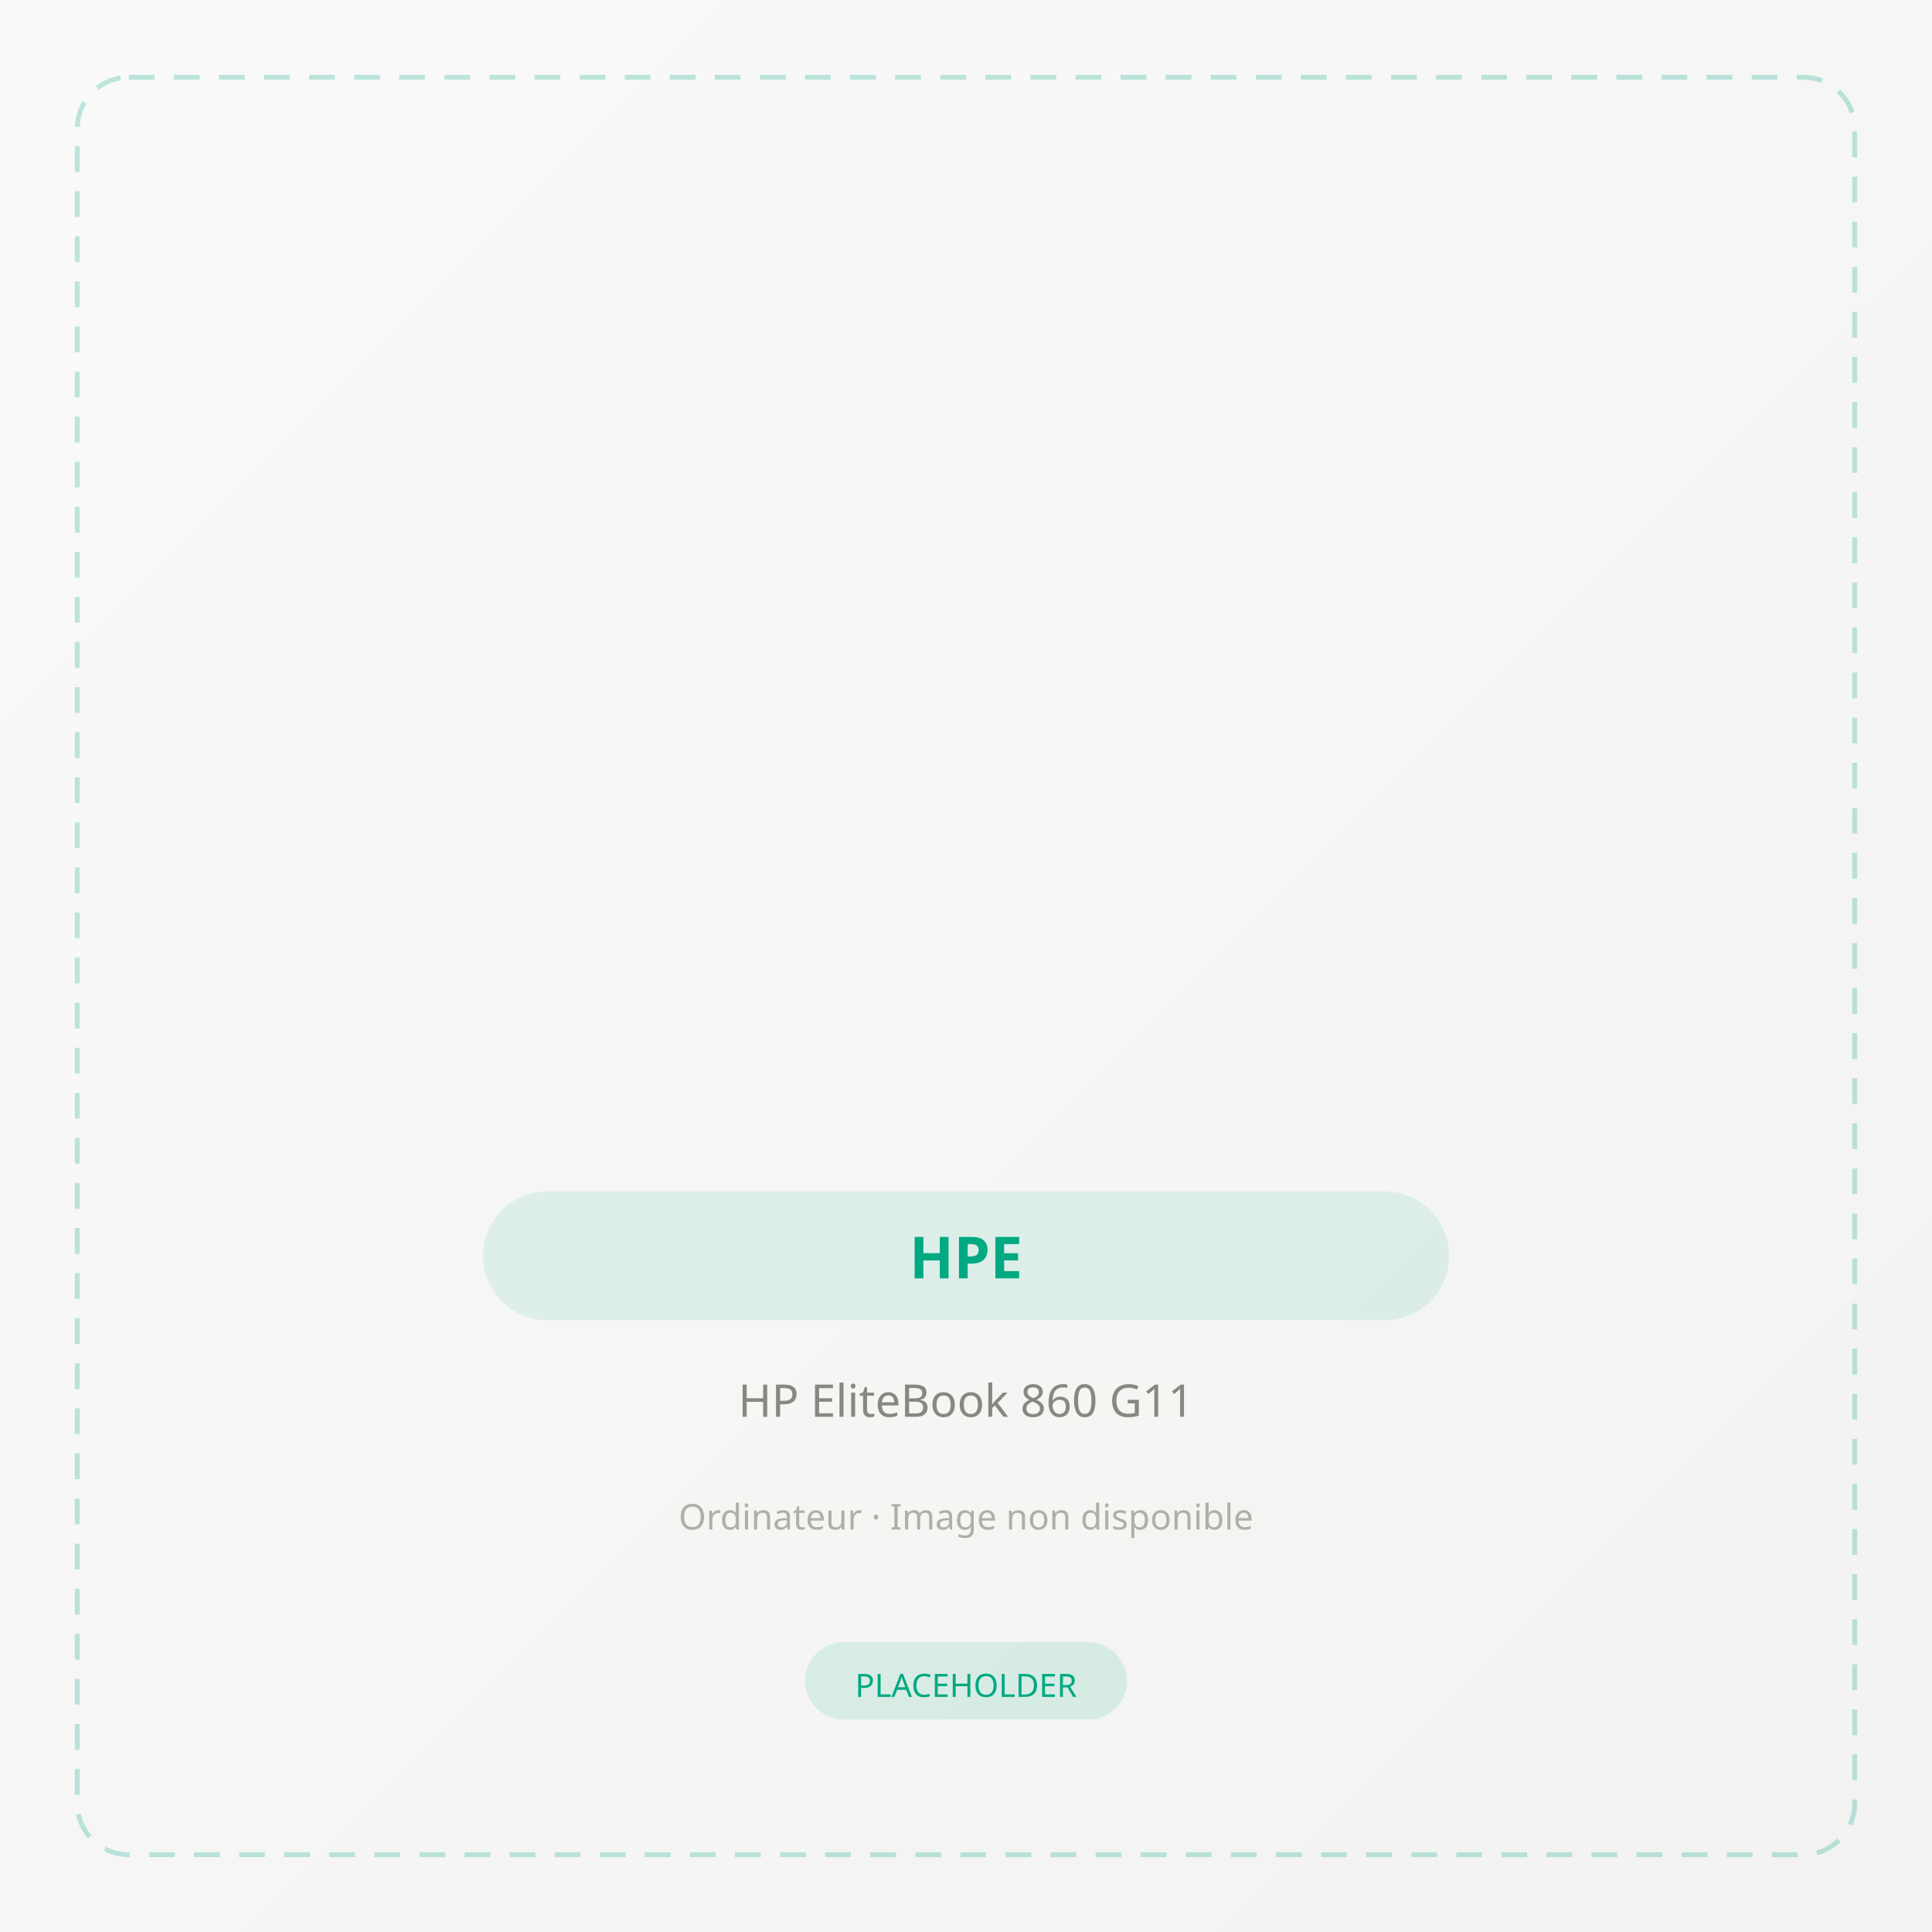
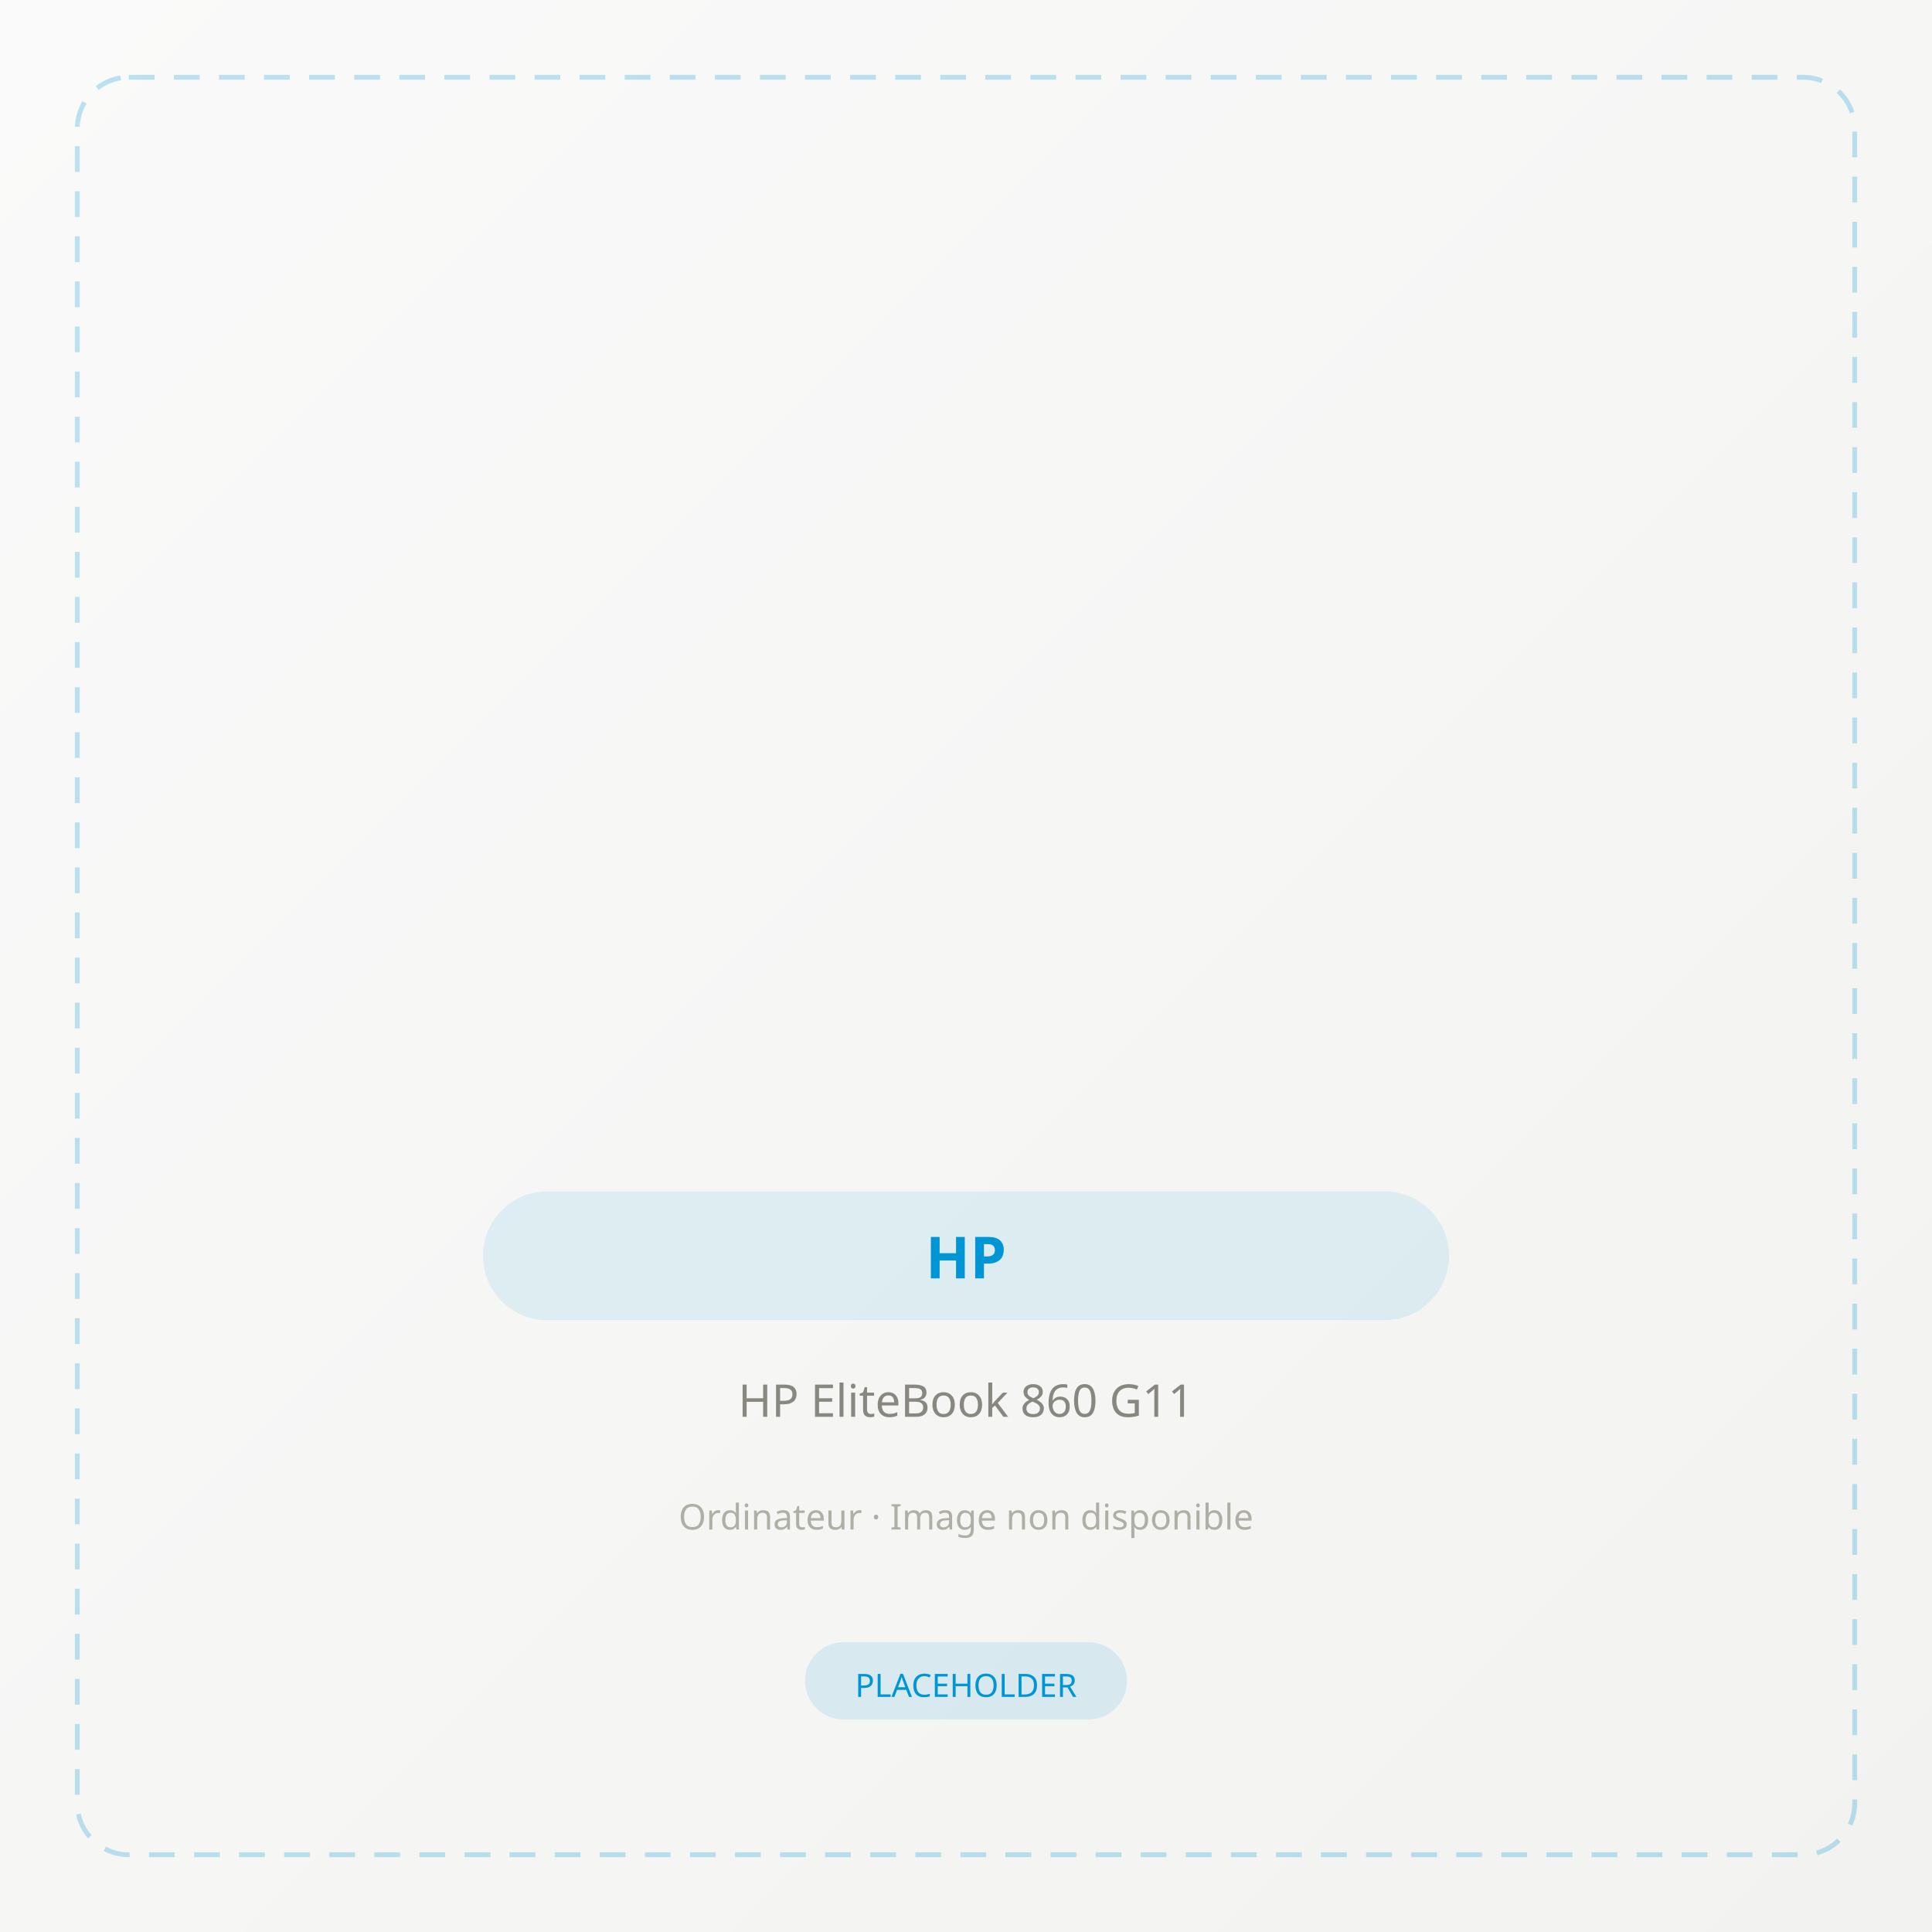
<svg xmlns="http://www.w3.org/2000/svg" width="600" height="600" viewBox="0 0 600 600">
  <defs>
    <linearGradient id="bg-hpe-elitebook-860-g11" x1="0" y1="0" x2="1" y2="1">
      <stop offset="0%" stop-color="#FAFAFA" />
      <stop offset="100%" stop-color="#F2F2F0" />
    </linearGradient>
  </defs>
  <rect width="600" height="600" fill="url(#bg-hpe-elitebook-860-g11)" rx="0" />
-   <rect x="24" y="24" width="552" height="552" rx="16" fill="none" stroke="#01A982" stroke-width="1.5" stroke-dasharray="8,6" opacity="0.25" />
-   <g transform="translate(300,170)" fill="none" stroke="#01A982" stroke-width="5" stroke-linecap="round" stroke-linejoin="round" opacity="0.85">
+   <rect x="24" y="24" width="552" height="552" rx="16" fill="none" stroke="#0096D6" stroke-width="1.5" stroke-dasharray="8,6" opacity="0.25" />
+   <g transform="translate(300,170)" fill="none" stroke="#0096D6" stroke-width="5" stroke-linecap="round" stroke-linejoin="round" opacity="0.85">
    M80,220 L280,220 Q300,220 300,240 L300,340 Q300,360 280,360 L80,360 Q60,360 60,340 L60,240 Q60,220 80,220 Z M60,360 L300,360 M140,360 L140,380 L220,380 M220,360 L220,380 M120,220 L120,160 Q120,140 140,140 L260,140 Q280,140 280,160 L280,220
  </g>
-   <rect x="150" y="370" width="300" height="40" rx="20" fill="#01A982" opacity="0.10" />
-   <text x="300" y="397" text-anchor="middle" font-family="IBM Plex Sans, system-ui, sans-serif" font-size="18" font-weight="600" fill="#01A982">HPE</text>
+   <rect x="150" y="370" width="300" height="40" rx="20" fill="#0096D6" opacity="0.10" />
+   <text x="300" y="397" text-anchor="middle" font-family="IBM Plex Sans, system-ui, sans-serif" font-size="18" font-weight="600" fill="#0096D6">HP</text>
  <text x="300" y="440" text-anchor="middle" font-family="IBM Plex Sans, system-ui, sans-serif" font-size="14" fill="#888780">HP EliteBook 860 G11</text>
  <text x="300" y="475" text-anchor="middle" font-family="IBM Plex Sans, system-ui, sans-serif" font-size="11" fill="#B0AFA6">Ordinateur · Image non disponible</text>
-   <rect x="250" y="510" width="100" height="24" rx="12" fill="#01A982" opacity="0.12" />
-   <text x="300" y="527" text-anchor="middle" font-family="IBM Plex Sans, system-ui, sans-serif" font-size="10" font-weight="500" fill="#01A982">PLACEHOLDER</text>
+   <rect x="250" y="510" width="100" height="24" rx="12" fill="#0096D6" opacity="0.12" />
+   <text x="300" y="527" text-anchor="middle" font-family="IBM Plex Sans, system-ui, sans-serif" font-size="10" font-weight="500" fill="#0096D6">PLACEHOLDER</text>
</svg>
